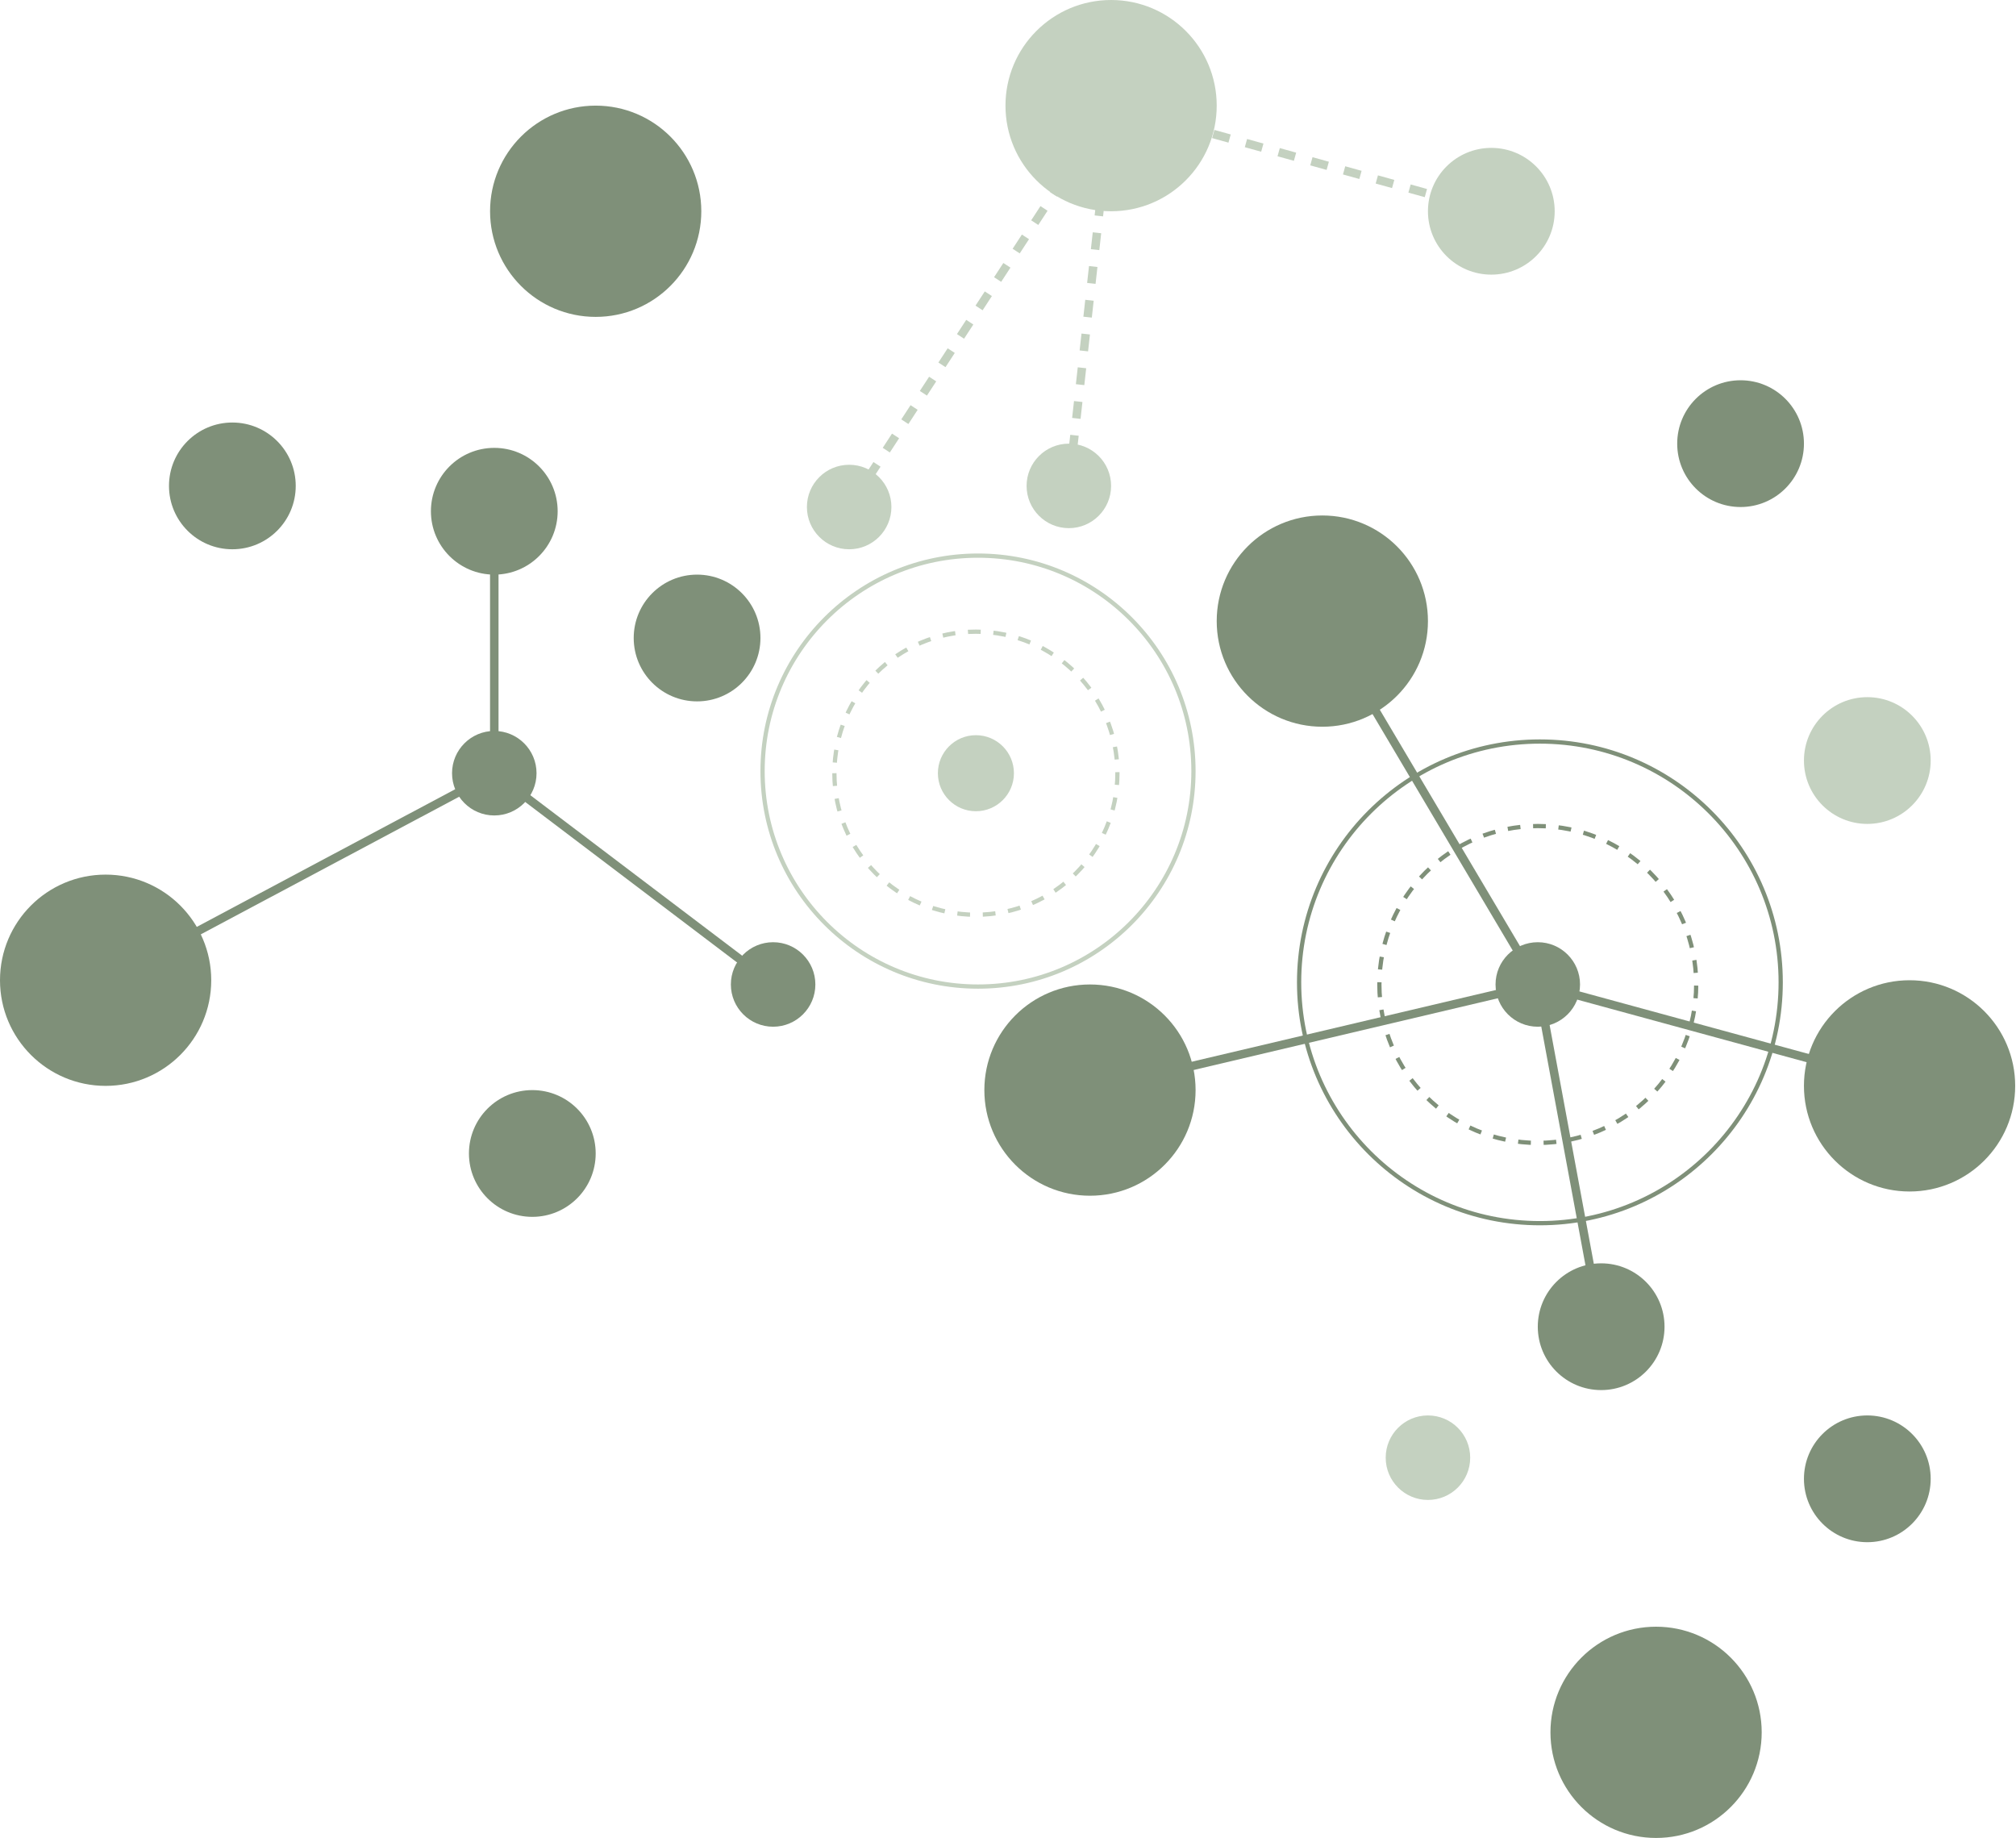
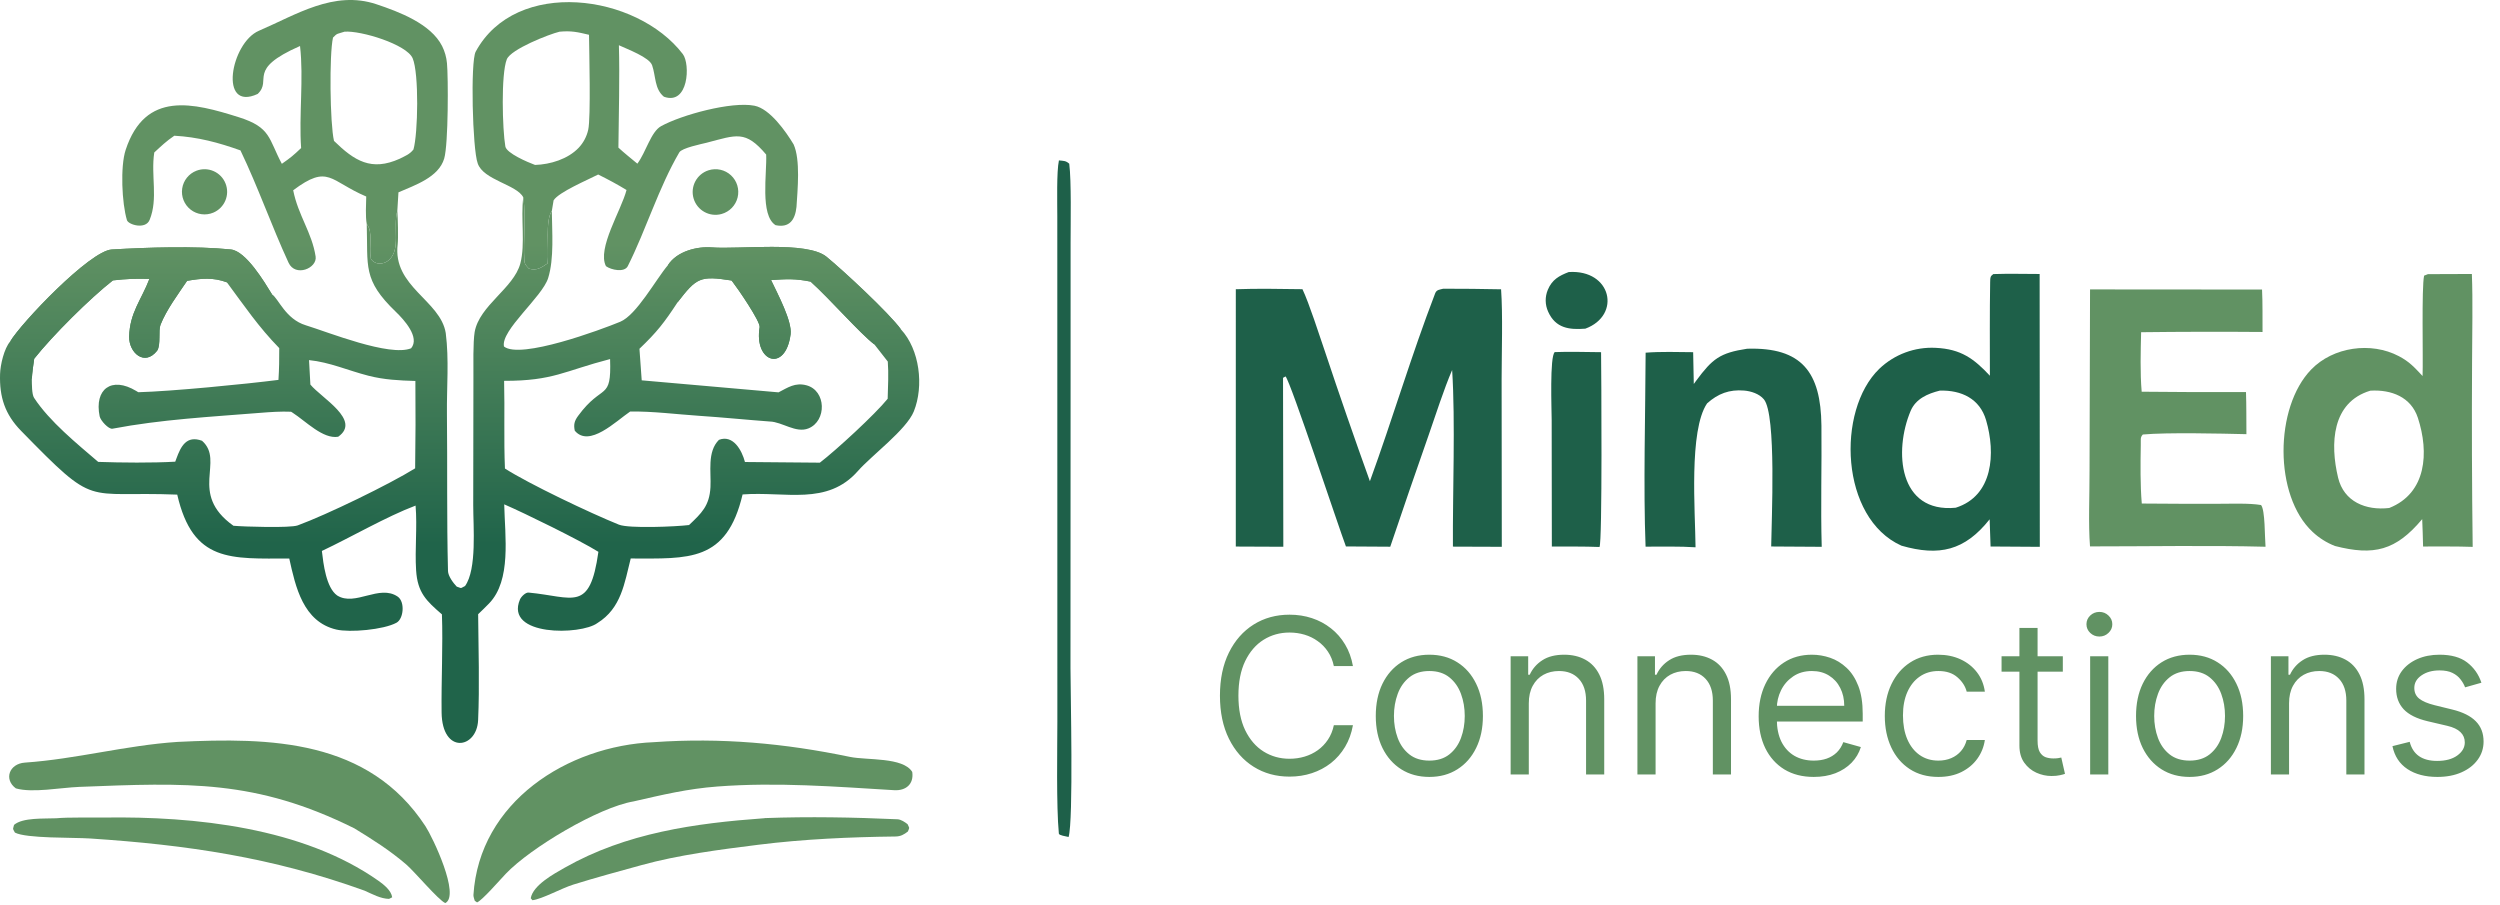
- <svg xmlns="http://www.w3.org/2000/svg" width="950" height="866" viewBox="0 0 950 866" fill="none">
-   <circle cx="523.581" cy="49.77" r="49.77" fill="#C4D1C0" />
-   <circle cx="280.704" cy="99.54" r="49.77" fill="#7F9079" />
-   <circle cx="109.495" cy="228.942" r="29.862" fill="#7F9079" />
-   <circle cx="232.923" cy="240.887" r="29.862" fill="#7F9079" />
-   <circle cx="702.755" cy="99.54" r="29.862" fill="#C4D1C0" />
-   <circle cx="879.936" cy="358.344" r="29.862" fill="#C4D1C0" />
-   <circle cx="879.936" cy="696.782" r="29.862" fill="#7F9079" />
-   <circle cx="820.212" cy="209.034" r="29.862" fill="#7F9079" />
-   <circle cx="250.843" cy="543.489" r="29.862" fill="#7F9079" />
-   <circle cx="364.316" cy="463.857" r="19.908" fill="#7F9079" />
-   <circle cx="400.15" cy="238.896" r="19.908" fill="#C4D1C0" />
-   <circle cx="232.924" cy="364.316" r="19.908" fill="#7F9079" />
-   <circle cx="724.652" cy="463.857" r="19.908" fill="#7F9079" />
-   <circle cx="672.892" cy="686.828" r="19.908" fill="#C4D1C0" />
-   <circle cx="503.672" cy="228.943" r="19.908" fill="#C4D1C0" />
-   <circle cx="754.514" cy="625.112" r="29.862" fill="#7F9079" />
-   <circle cx="623.122" cy="292.649" r="49.77" fill="#7F9079" />
-   <circle cx="899.844" cy="511.635" r="49.77" fill="#7F9079" />
-   <circle cx="513.628" cy="513.628" r="49.77" fill="#7F9079" />
-   <circle cx="780.393" cy="816.231" r="49.77" fill="#7F9079" />
-   <circle cx="49.77" cy="461.866" r="49.77" fill="#7F9079" />
-   <path d="M232.924 364.318V242.879" stroke="#7F9079" stroke-width="4" />
-   <path d="M232.923 364.317L364.316 463.857" stroke="#7F9079" stroke-width="4" />
-   <path d="M623.121 292.648L724.652 463.857" stroke="#7F9079" stroke-width="4" />
-   <path d="M503.674 228.942L523.582 49.77" stroke="#C4D1C0" stroke-width="4" stroke-dasharray="8 8" />
-   <path d="M400.152 238.896L523.582 49.77" stroke="#C4D1C0" stroke-width="4" stroke-dasharray="8 8" />
-   <path d="M702.754 99.54L523.582 49.77" stroke="#C4D1C0" stroke-width="4" stroke-dasharray="8 8" />
-   <path d="M754.514 625.112L724.652 463.857" stroke="#7F9079" stroke-width="4" />
-   <path d="M899.843 511.637L724.652 463.857" stroke="#7F9079" stroke-width="4" />
-   <path d="M513.627 513.627L724.652 463.857" stroke="#7F9079" stroke-width="4" />
-   <path d="M49.77 461.866L232.924 364.316" stroke="#7F9079" stroke-width="4" />
-   <circle cx="29.862" cy="29.862" r="29.862" transform="matrix(-1 0 0 1 358.346 270.748)" fill="#7F9079" />
-   <circle cx="17.917" cy="17.917" r="17.917" transform="matrix(-1 0 0 1 477.793 346.4)" fill="#C4D1C0" />
-   <circle cx="67.687" cy="67.687" r="66.687" transform="matrix(-1 0 0 1 527.562 296.629)" stroke="#C4D1C0" stroke-width="2" stroke-dasharray="6 6" />
-   <circle cx="75.65" cy="75.65" r="74.65" transform="matrix(-1 0 0 1 800.301 388.207)" stroke="#7F9079" stroke-width="2" stroke-dasharray="6 6" />
-   <circle cx="102.526" cy="102.526" r="101.526" transform="matrix(-1 0 0 1 563.396 260.795)" stroke="#C4D1C0" stroke-width="2" />
-   <circle cx="114.471" cy="114.471" r="113.471" transform="matrix(-1 0 0 1 840.119 348.391)" stroke="#7F9079" stroke-width="2" />
+ <svg xmlns="http://www.w3.org/2000/svg" width="992" height="359" viewBox="0 0 992 359" fill="none">
+   <path d="M572.67 114.562C580.321 114.556 587.978 114.633 595.628 114.794C596.344 124.647 595.854 140.247 595.841 150.437L595.912 216.974L576.518 216.903C576.376 195.64 577.53 167.383 576.209 146.82C572.999 154.25 569.583 164.91 566.882 172.662C561.713 187.39 556.641 202.143 551.652 216.936L534.063 216.826C531.137 209.085 512.116 151.484 510.106 149.358L509.107 149.926L509.223 216.955L490.364 216.871L490.37 114.768C499.013 114.446 508.159 114.649 516.815 114.752C519.483 120.357 523.434 132.758 525.626 139.135C531.401 156.478 537.382 173.751 543.576 190.948C552.503 166.436 560.095 140.773 569.467 116.414C570.047 114.893 571.239 114.963 572.67 114.562Z" fill="#1E6049" />
+   <path d="M790.941 108.753C796.806 108.545 803.412 108.707 809.329 108.719L809.394 216.981L789.858 216.852L789.491 206.056C779.616 218.508 769.484 220.829 754.499 216.529C730.181 205.682 728.582 162.908 745.701 146.345C751.708 140.602 759.81 137.591 768.105 138.023C778.076 138.5 783.232 142.278 789.587 149.096C789.587 136.897 789.484 124.092 789.697 111.875C789.729 109.832 789.806 109.657 790.941 108.753ZM776.026 201.466C790.941 196.774 791.908 179.797 788.079 166.732C785.585 158.208 778.308 154.755 769.729 154.994C764.895 156.186 760.151 158.258 758.128 163.073C751.437 178.946 753.332 203.658 776.026 201.466Z" fill="#1E6049" />
+   <path d="M963.398 108.78L980.839 108.716C981.271 119.704 980.929 132.557 980.916 143.681C980.774 168.124 980.852 192.566 981.161 217C974.755 216.768 967.922 216.871 961.477 216.852C961.438 213.32 961.245 209.543 961.129 205.991C950.681 218.457 941.961 220.629 926.498 216.646C923.205 215.357 920.195 213.455 917.623 211.038C902.219 196.684 902.509 161.665 917.082 146.624C925.809 137.616 940.826 135.523 951.848 141.313C956.128 143.565 958.042 145.774 961.277 149.208C961.535 141.974 960.846 114.169 961.883 109.38L963.398 108.78ZM948.045 201.57C962.895 195.698 963.901 179.501 959.415 165.799C956.701 157.522 948.909 154.527 940.556 155.018C925.229 159.607 924.526 176.123 927.762 189.562C930.05 199.056 938.745 202.659 948.045 201.57Z" fill="#619263" />
+   <path d="M829.329 114.84L897.578 114.892C897.843 120.127 897.733 126.414 897.772 131.729C881.716 131.596 865.655 131.628 849.599 131.823C849.419 139.364 849.174 148.005 849.819 155.432C863.618 155.58 877.417 155.629 891.21 155.582C891.397 160.995 891.333 166.829 891.378 172.282C881.014 172.03 860.118 171.541 850.27 172.411C849.129 173.661 849.548 174.415 849.464 176.645C849.335 184.077 849.238 192.45 849.857 199.804C860.054 199.9 870.244 199.933 880.44 199.9C885.281 199.907 892.641 199.604 897.185 200.397C898.835 202.343 898.623 213.159 898.964 216.949C876.431 216.356 851.997 216.82 829.316 216.813C828.613 208.028 829.161 196.007 829.129 186.868L829.329 114.84Z" fill="#619263" />
+   <path d="M693.268 138.374C715.021 137.705 722.517 147.728 722.743 168.853C722.91 184.799 722.401 201.06 722.859 216.974L702.808 216.845C702.924 206.571 704.947 164.471 699.907 158.451C698.07 156.252 694.822 155.206 692.057 154.974C686.204 154.483 681.693 156.198 677.374 160.059C670.072 170.78 672.682 203.039 672.792 217.168C666.714 216.742 659.16 216.923 652.966 216.91C652.044 193.461 652.895 163.843 652.985 139.946C659.031 139.467 665.734 139.69 671.844 139.748L672.096 152.37C672.405 151.939 672.721 151.508 673.037 151.079C679.508 142.33 682.466 140.026 693.268 138.374Z" fill="#1E6049" />
+   <path d="M259.447 294.493C286.095 292.631 311.186 294.906 337.263 300.333C343.981 301.725 358.352 300.352 361.981 306.308C362.681 311.187 359.402 313.817 354.822 313.546C331.332 312.135 308.288 310.298 284.706 312.083C272.781 312.985 262.941 315.364 251.366 318.006C237.538 320.34 210.543 336.382 200.715 346.695C198.19 349.344 191.487 357.111 189.306 358.078L188.381 357.42C188.221 356.924 187.822 355.706 187.857 355.164C190.16 318.245 225.109 295.918 259.447 294.493Z" fill="#619263" />
+   <path d="M70.434 294.39C107.297 292.579 146.253 293.359 168.829 327.855C171.723 332.277 182.683 355.313 176.693 358.336C174.055 357.259 164.462 345.825 161.236 343.06C154.567 337.336 148.005 333.231 140.609 328.687C101.462 309.241 74.265 310.562 31.417 312.238C24.118 312.528 12.814 314.726 6.298 312.831C1.413 309.267 3.652 303.027 9.887 302.602C30.334 301.184 49.957 295.738 70.434 294.39Z" fill="#619263" />
+   <path d="M616.936 139.712C622.608 139.478 629.543 139.707 635.306 139.745C635.402 147.365 635.86 215.434 634.674 217.045C628.59 216.794 621.906 216.891 615.77 216.865L615.705 166.681C615.699 162.942 614.867 141.343 616.936 139.712Z" fill="#1E6049" />
+   <path d="M22.293 324.69C27.093 324.233 36.084 324.478 41.445 324.4C77.271 323.872 120.14 328.345 150.182 349.505C152.371 351.052 155.254 353.373 155.623 356.047L154.378 356.679C151.009 356.608 147.867 354.829 144.691 353.424C108.063 340.198 74.217 335.242 35.73 332.709C28.979 332.264 10.414 332.754 5.918 330.369C4.94 328.461 5.068 329.441 5.571 327.314C9.026 324.355 17.28 324.91 22.293 324.69Z" fill="#619263" />
+   <path d="M303.194 324.677C303.315 324.658 303.438 324.639 303.56 324.619C321.066 323.968 338.645 324.31 356.134 325.09C357.531 325.148 359.114 326.25 360.13 327.036C360.954 328.977 360.953 328.042 360.264 329.924C358.709 331.142 357.404 331.896 355.341 331.922C337.247 332.141 318.934 332.947 300.952 335.196C285.94 337.078 269.163 339.225 254.564 343.273C245.455 345.78 236.514 348.19 227.483 351.007C222.785 352.47 215.157 356.737 211.277 357.208L210.595 356.428C211.494 351.239 219.735 346.772 224.05 344.317C248.443 330.459 275.799 326.663 303.194 324.677Z" fill="#619263" />
+   <path d="M420.18 63.652C422.041 63.844 422.899 63.723 424.277 64.963C425.161 71.932 424.808 88.411 424.813 96.01L424.81 154.315L424.766 265.031C424.77 274.448 425.992 325.354 424.022 332.115C422.926 331.858 420.221 331.471 420.155 330.788C419.103 319.824 419.559 296.775 419.56 286.308L419.543 126.687L419.536 85.916C419.539 80.559 419.218 68.117 420.18 63.652Z" fill="#1E6049" />
+   <path d="M622.46 107.952C639.469 106.826 643.472 125.09 629.06 130.415C622.712 130.902 617.265 130.282 614.307 123.682C613.05 120.929 613.005 117.776 614.178 114.986C615.867 110.949 618.625 109.432 622.46 107.952Z" fill="#1E6049" />
+   <path d="M207.632 78.301C208.819 86.357 207.558 95.296 208.068 103.413C208.165 104.957 208.957 105.563 209.878 106.588C212.922 107.584 214.827 106.166 217.307 104.493C217.885 98.423 216.28 87.59 218.966 83.718C219.04 91.837 219.936 102.56 217.509 110.335C215.156 117.871 198.603 131.102 199.976 137.49C206.448 142.694 238.412 130.854 246.093 127.68C252.604 124.989 260.246 110.854 265.028 105.222C268.615 99.624 276.72 97.698 282.51 98.166C293.093 99.022 320.172 95.527 327.949 101.872C334.361 107.105 352.781 124.184 357.484 130.674C364.948 138.698 366.668 153.171 362.603 163.25C359.67 170.522 345.769 180.802 340.453 186.855C328.209 200.809 311.648 194.905 294.659 196.194C288.304 223.123 273.294 221.628 250.267 221.609C247.787 231.38 246.534 241.344 237.042 247.236C230.491 252.083 200.162 252.572 206.314 237.89C206.785 236.762 208.541 235.021 209.729 235.131C227.59 236.813 234.027 243.233 237.446 218.966C229.95 214.299 208.507 203.787 200.072 200.119C200.361 212.933 202.961 230.226 194.076 239.437C192.655 240.887 191.206 242.318 189.73 243.716C189.853 257.226 190.316 272.418 189.717 285.76C189.204 297.201 175.439 299.411 175.228 282.718C175.069 270.213 175.804 256.079 175.356 243.781C169.214 238.45 165.674 235.228 165.111 226.281C164.577 217.825 165.612 209.149 164.9 200.616C153.354 204.966 139.229 213.197 127.721 218.618C128.313 223.736 129.416 233.197 133.798 236.291C140.917 240.777 150.502 231.721 157.82 236.749C160.763 238.773 160.178 245.547 157.327 247.1C152.172 249.904 138.792 251.051 133.466 249.807C120.278 246.713 117.27 232.888 114.782 221.621C91.643 221.621 76.558 223.355 70.326 196.265C32.838 194.77 38.793 202.092 8.365 170.96C1.978 164.423 -0.267 157.565 0.025 148.411C0.143 144.723 1.619 138.298 4.058 135.469C8.359 128.207 35.621 99.495 44.368 98.99C58.482 98.175 77.249 97.524 91.566 98.981C97.629 99.599 104.912 111.886 107.923 116.785C110.517 118.487 113.281 126.596 121.308 129.061C130.176 131.784 154.607 141.663 163.129 138.201C166.734 133.87 160.268 126.81 157.084 123.751C143.783 110.97 146.047 105.751 145.517 88.866C148.148 92.177 146.291 97.502 147.17 102.753C149.031 105.326 152.389 104.952 154.364 103.151C159.114 98.818 155.84 90.366 157.662 83.625C157.871 85.979 158.076 94.748 157.805 96.92C155.711 113.743 174.785 119.159 176.872 132.158C178.231 142.729 177.228 153.6 177.343 164.266C177.568 185.018 177.235 205.869 177.765 226.584C177.816 228.589 179.861 231.354 181.237 232.772C183.477 233.5 182.412 233.571 184.537 232.527C189.288 225.85 187.768 208.95 187.777 200.422L187.853 149.582C187.863 145.072 187.672 135.9 188.338 131.783C190.179 121.195 203.851 114.391 206.465 104.545C208.511 96.84 206.564 86.598 207.632 78.301ZM13.569 142.345C13.175 145.15 12.772 147.702 12.623 150.541C12.659 152.348 12.604 156.462 13.514 157.854C19.653 167.248 30.572 176.072 38.965 183.278C48.227 183.6 60.361 183.722 69.543 183.194L69.708 182.73L69.994 181.956C71.753 177.135 73.993 172.617 80.166 174.898C89.338 183.026 74.592 195.737 92.624 208.621C96.666 209.001 115.167 209.562 118.127 208.479C129.719 204.225 154.458 192.204 164.728 185.836C164.903 174.28 164.935 162.724 164.824 151.167C158.315 150.97 152.51 150.703 146.151 149.079C138.11 147.025 130.884 143.725 122.623 142.889L123.159 152.595C127.503 157.921 143.516 166.758 134.188 173.3C128.146 174.318 121.395 167.164 116.084 163.748L115.496 163.376C111.555 163.199 107.251 163.495 103.303 163.814C83.639 165.399 63.996 166.416 44.614 170.11C43.114 170.393 39.888 166.9 39.54 165.187C37.359 154.418 44.236 149.226 54.036 155.124L54.87 155.634C68.032 155.285 97.35 152.422 110.49 150.738C110.777 146.298 110.82 142.582 110.803 138.125C102.637 129.793 96.931 121.343 90.028 112.024C84.575 109.999 79.914 110.444 74.235 111.443C70.656 116.76 66.066 122.879 63.69 128.863C62.765 131.191 63.898 136.696 62.379 139.118C57.365 145.563 51.123 139.924 51.252 133.59C51.448 124.07 56.204 118.812 59.284 110.672C53.459 110.54 50.572 110.621 44.804 111.259C35.814 118.278 20.812 133.168 13.569 142.345ZM200.03 151.117C200.324 162.595 199.878 174.589 200.362 185.914C209.829 191.992 234.265 203.619 245.568 208.176C249.538 209.781 268.252 208.976 273.41 208.337C278.322 203.671 281.512 200.751 281.912 193.313C282.239 187.235 280.517 179.288 285.278 174.525C290.938 172.359 294.403 178.734 295.598 183.323L325.324 183.587C331.635 178.759 347.247 164.415 352.227 158.229C352.363 153.444 352.638 148.197 352.275 143.467L346.973 136.687C341.291 132.389 329.178 118.478 321.652 111.75C315.505 110.507 312.158 110.714 305.959 111.131C308.619 116.71 314.377 127.548 313.711 132.637C311.701 148.002 299.092 143.786 301.425 129.826C301.793 127.625 292.667 114.339 290.688 111.831L290.262 111.301C277.771 109.361 276.453 110.133 268.851 119.971C263.553 128.049 260.706 131.737 253.733 138.395C253.995 142.571 254.295 146.745 254.631 150.915L308.921 155.683C312.639 153.762 315.509 151.708 319.952 152.871C327.904 154.951 328.111 167.042 320.782 169.994C315.795 171.998 310.422 167.402 305.447 167.254C296.148 166.571 286.746 165.611 277.461 164.996C268.622 164.41 258.794 163.139 250.046 163.297C244.394 167.132 233.78 177.747 228.065 170.889C227.576 168.518 227.877 167.087 229.402 165.012C239.133 151.76 242.664 159.448 242.084 142.476C223.799 147.213 219.623 151.14 200.03 151.117Z" fill="url(#paint0_linear_1022_4922)" />
+   <path d="M4.058 135.469C8.359 128.207 35.621 99.495 44.368 98.99C58.482 98.175 77.249 97.524 91.566 98.981C97.629 99.599 104.912 111.886 107.923 116.785L106.468 116.895C101.792 113.857 95.52 114.032 90.028 112.024C84.575 109.999 79.914 110.444 74.235 111.443C70.656 116.76 66.066 122.879 63.69 128.863C62.765 131.191 63.898 136.696 62.379 139.118C57.365 145.563 51.123 139.924 51.252 133.59C51.448 124.07 56.204 118.812 59.284 110.672C53.459 110.54 50.572 110.621 44.804 111.259C35.814 118.278 20.812 133.168 13.569 142.345C13.175 145.15 12.772 147.702 12.623 150.541C11.893 148.927 11.946 145.966 11.711 143.993C9.568 141.313 8.754 140.741 5.804 138.971C5.467 136.682 8.452 132.777 9.826 130.57C8.12 132.047 6.594 133.924 5.1 135.642L4.058 135.469Z" fill="url(#paint1_linear_1022_4922)" />
+   <path d="M265.028 105.222C268.615 99.624 276.72 97.698 282.51 98.166C293.093 99.022 320.172 95.527 327.949 101.872C334.361 107.105 352.781 124.184 357.484 130.674C354.516 129.93 353.291 128.952 350.24 129.786C348.447 131.432 348.099 132.609 347.071 134.795L347.303 136.039L346.973 136.687C341.291 132.389 329.178 118.478 321.652 111.75C315.505 110.507 312.158 110.714 305.959 111.131C308.619 116.71 314.377 127.548 313.711 132.637C311.701 148.002 299.092 143.786 301.425 129.826C301.793 127.625 292.667 114.339 290.688 111.831L290.262 111.301C277.771 109.361 276.453 110.133 268.851 119.971C268.285 118.882 267.719 117.541 266.633 116.883C262.243 114.22 266.156 109.965 266.346 105.82L265.028 105.222Z" fill="url(#paint2_linear_1022_4922)" />
+   <path d="M119.049 18.255C97.558 27.706 108.23 31.588 102.252 37.273C86.621 44.515 91.537 17.01 102.722 12.213C117.414 5.914 132.486 -3.958 149.34 1.674C158.351 4.684 170.951 9.426 175.431 18.28C176.489 20.401 177.142 22.701 177.357 25.061C177.883 30.338 177.943 57.19 176.256 62.916C174.057 70.38 164.619 73.478 158.104 76.325L157.662 83.625C155.84 90.366 159.114 98.818 154.364 103.151C152.389 104.952 149.031 105.326 147.17 102.753C146.291 97.502 148.148 92.177 145.517 88.866C144.965 85.867 145.256 81.158 145.32 77.979C130.747 71.784 130.403 64.982 116.337 75.496C118.298 85.458 123.797 92.313 125.239 101.778C125.947 106.425 117.194 110.085 114.493 104.232C107.715 89.546 102.44 74.314 95.417 59.681C86.676 56.558 78.449 54.359 69.166 53.855C65.997 56 63.999 57.938 61.213 60.502C59.805 69.769 62.82 78.79 59.371 87.251C57.767 91.185 51.032 89.201 50.381 87.397C48.356 80.683 47.685 66.085 49.862 59.474C57.647 35.84 76.743 40.825 94.819 46.535C107.537 50.553 106.513 54.998 111.834 65.002C115.307 62.582 116.427 61.663 119.487 58.736C118.563 45.936 120.551 31.049 119.049 18.255ZM132.53 55.911C140.643 63.833 147.354 68.069 158.599 62.989C160.814 61.856 162.54 61.253 164.06 59.314C165.864 53.077 166.301 29.131 163.743 23.129C161.39 17.608 143.147 12.047 136.705 12.574C133.939 13.497 133.853 13.06 132.136 14.913C130.615 21.601 130.926 49.092 132.53 55.911Z" fill="url(#paint3_linear_1022_4922)" />
+   <path d="M207.632 78.301C205.1 73.243 191.728 71.463 189.55 64.802C187.475 59.244 186.634 24.417 188.749 20.509C204.701 -8.97 252.622 -2.5 270.945 21.459C273.965 25.409 273.251 41.93 263.44 38.38C259.677 35.31 260.265 30.286 258.765 25.914C257.681 22.756 249.096 19.595 245.577 17.948C245.937 30.978 245.505 45.445 245.384 58.577C247.698 60.716 250.461 62.911 252.906 64.945C256.319 60.392 258.275 52.291 262.319 50.06C270.375 45.613 290.239 40.159 299.363 41.948C305.524 43.156 311.863 52.237 314.903 57.288C317.665 63.372 316.47 75.364 316.045 82.109C315.522 87.094 313.344 90.546 307.743 89.346C301.485 85.393 304.374 68.704 304.017 61.326C295.737 51.547 292.28 53.549 280.378 56.638C278.33 57.148 270.561 58.727 269.552 60.452C261.309 74.555 256.461 90.929 249.112 105.592C247.793 108.224 242.534 107.148 240.445 105.616C236.844 98.602 246.544 83.425 248.607 75.392C244.611 72.973 241.545 71.338 237.359 69.245C233.265 71.36 221.715 76.218 219.666 79.496C219.432 80.883 219.163 82.331 218.966 83.718C216.28 87.59 217.885 98.423 217.307 104.493C214.827 106.166 212.922 107.584 209.878 106.588C208.957 105.563 208.165 104.957 208.068 103.413C207.558 95.296 208.819 86.357 207.632 78.301ZM212.31 65.451C218.416 65.248 225.321 63.14 229.615 58.645C231.504 56.644 232.815 54.167 233.407 51.48C234.476 46.762 233.79 20.247 233.718 13.803C229.247 12.746 226.799 12.139 222.037 12.576C217.868 13.567 202.664 19.557 201.092 23.554C198.758 29.489 199.358 51.372 200.518 58.096C200.984 60.802 209.364 64.362 212.31 65.451Z" fill="url(#paint4_linear_1022_4922)" />
+   <path d="M281.133 67.576C284.251 66.575 287.668 67.338 290.065 69.571C292.462 71.803 293.466 75.157 292.688 78.34C291.911 81.522 289.475 84.035 286.319 84.912C281.571 86.23 276.641 83.507 275.229 78.786C273.817 74.066 276.441 69.083 281.133 67.576Z" fill="url(#paint5_linear_1022_4922)" />
+   <path d="M77.945 67.744C82.52 65.987 87.659 68.229 89.482 72.778C91.305 77.328 89.136 82.498 84.613 84.386C81.629 85.631 78.206 85.174 75.654 83.188C73.102 81.202 71.818 77.995 72.292 74.797C72.767 71.599 74.927 68.903 77.945 67.744Z" fill="url(#paint6_linear_1022_4922)" />
+   <path d="M536.845 264.306H529.271C528.823 262.128 528.039 260.214 526.919 258.565C525.82 256.916 524.476 255.531 522.888 254.412C521.32 253.271 519.58 252.416 517.666 251.846C515.752 251.276 513.757 250.991 511.68 250.991C507.893 250.991 504.463 251.948 501.388 253.862C498.334 255.776 495.901 258.595 494.089 262.321C492.298 266.047 491.402 270.618 491.402 276.034C491.402 281.449 492.298 286.02 494.089 289.746C495.901 293.472 498.334 296.292 501.388 298.206C504.463 300.119 507.893 301.076 511.68 301.076C513.757 301.076 515.752 300.791 517.666 300.221C519.58 299.651 521.32 298.806 522.888 297.686C524.476 296.546 525.82 295.152 526.919 293.502C528.039 291.833 528.823 289.919 529.271 287.761H536.845C536.275 290.957 535.236 293.818 533.73 296.343C532.223 298.867 530.35 301.015 528.111 302.787C525.871 304.537 523.356 305.871 520.567 306.787C517.798 307.703 514.836 308.162 511.68 308.162C506.346 308.162 501.602 306.858 497.449 304.252C493.295 301.646 490.027 297.941 487.645 293.136C485.263 288.331 484.072 282.63 484.072 276.034C484.072 269.437 485.263 263.736 487.645 258.931C490.027 254.126 493.295 250.421 497.449 247.815C501.602 245.209 506.346 243.906 511.68 243.906C514.836 243.906 517.798 244.364 520.567 245.28C523.356 246.196 525.871 247.54 528.111 249.311C530.35 251.062 532.223 253.2 533.73 255.725C535.236 258.229 536.275 261.09 536.845 264.306ZM567.163 308.284C562.928 308.284 559.213 307.276 556.016 305.26C552.84 303.245 550.356 300.425 548.565 296.801C546.793 293.177 545.908 288.942 545.908 284.096C545.908 279.21 546.793 274.944 548.565 271.3C550.356 267.656 552.84 264.826 556.016 262.81C559.213 260.794 562.928 259.787 567.163 259.787C571.398 259.787 575.104 260.794 578.28 262.81C581.476 264.826 583.96 267.656 585.731 271.3C587.523 274.944 588.419 279.21 588.419 284.096C588.419 288.942 587.523 293.177 585.731 296.801C583.96 300.425 581.476 303.245 578.28 305.26C575.104 307.276 571.398 308.284 567.163 308.284ZM567.163 301.809C570.38 301.809 573.027 300.985 575.104 299.336C577.18 297.686 578.717 295.518 579.715 292.831C580.713 290.143 581.212 287.232 581.212 284.096C581.212 280.961 580.713 278.039 579.715 275.331C578.717 272.623 577.18 270.435 575.104 268.765C573.027 267.096 570.38 266.261 567.163 266.261C563.946 266.261 561.3 267.096 559.223 268.765C557.146 270.435 555.609 272.623 554.611 275.331C553.614 278.039 553.115 280.961 553.115 284.096C553.115 287.232 553.614 290.143 554.611 292.831C555.609 295.518 557.146 297.686 559.223 299.336C561.3 300.985 563.946 301.809 567.163 301.809ZM606.628 279.088V307.306H599.421V260.397H606.384V267.727H606.995C608.094 265.345 609.764 263.431 612.003 261.985C614.243 260.519 617.134 259.787 620.677 259.787C623.853 259.787 626.632 260.438 629.014 261.741C631.396 263.024 633.249 264.978 634.572 267.605C635.896 270.211 636.557 273.509 636.557 277.5V307.306H629.35V277.988C629.35 274.303 628.393 271.432 626.479 269.376C624.565 267.299 621.939 266.261 618.6 266.261C616.299 266.261 614.243 266.76 612.431 267.757C610.639 268.755 609.224 270.211 608.186 272.125C607.147 274.038 606.628 276.359 606.628 279.088ZM656.935 279.088V307.306H649.728V260.397H656.691V267.727H657.301C658.401 265.345 660.07 263.431 662.31 261.985C664.549 260.519 667.441 259.787 670.983 259.787C674.159 259.787 676.938 260.438 679.321 261.741C681.703 263.024 683.555 264.978 684.879 267.605C686.202 270.211 686.864 273.509 686.864 277.5V307.306H679.656V277.988C679.656 274.303 678.7 271.432 676.786 269.376C674.872 267.299 672.246 266.261 668.906 266.261C666.606 266.261 664.549 266.76 662.737 267.757C660.946 268.755 659.531 270.211 658.492 272.125C657.454 274.038 656.935 276.359 656.935 279.088ZM719.702 308.284C715.182 308.284 711.283 307.286 708.005 305.291C704.747 303.275 702.233 300.465 700.462 296.862C698.711 293.238 697.835 289.023 697.835 284.218C697.835 279.413 698.711 275.179 700.462 271.514C702.233 267.829 704.697 264.958 707.852 262.902C711.028 260.825 714.734 259.787 718.969 259.787C721.412 259.787 723.825 260.194 726.207 261.008C728.589 261.822 730.757 263.146 732.712 264.978C734.666 266.79 736.224 269.193 737.384 272.186C738.545 275.179 739.125 278.864 739.125 283.241V286.295H702.966V280.065H731.796C731.796 277.418 731.266 275.056 730.207 272.98C729.169 270.903 727.683 269.264 725.749 268.063C723.835 266.862 721.575 266.261 718.969 266.261C716.098 266.261 713.614 266.974 711.517 268.399C709.44 269.804 707.842 271.636 706.722 273.896C705.603 276.156 705.043 278.579 705.043 281.164V285.318C705.043 288.86 705.653 291.863 706.875 294.327C708.117 296.77 709.837 298.633 712.036 299.916C714.235 301.178 716.79 301.809 719.702 301.809C721.595 301.809 723.305 301.545 724.832 301.015C726.38 300.465 727.713 299.651 728.833 298.572C729.953 297.473 730.818 296.108 731.429 294.48L738.392 296.434C737.659 298.796 736.427 300.873 734.697 302.664C732.966 304.436 730.828 305.82 728.283 306.818C725.738 307.795 722.878 308.284 719.702 308.284ZM769.146 308.284C764.748 308.284 760.961 307.245 757.785 305.169C754.609 303.092 752.166 300.231 750.455 296.587C748.745 292.943 747.89 288.779 747.89 284.096C747.89 279.332 748.765 275.128 750.516 271.483C752.288 267.818 754.751 264.958 757.907 262.902C761.083 260.825 764.789 259.787 769.023 259.787C772.322 259.787 775.294 260.397 777.941 261.619C780.588 262.84 782.756 264.551 784.446 266.75C786.136 268.948 787.184 271.514 787.592 274.446H780.384C779.835 272.308 778.613 270.414 776.72 268.765C774.846 267.096 772.322 266.261 769.146 266.261C766.336 266.261 763.872 266.994 761.755 268.46C759.658 269.905 758.019 271.952 756.838 274.598C755.678 277.225 755.097 280.309 755.097 283.852C755.097 287.476 755.667 290.632 756.808 293.319C757.968 296.007 759.597 298.094 761.694 299.58C763.811 301.066 766.295 301.809 769.146 301.809C771.019 301.809 772.719 301.483 774.246 300.832C775.773 300.18 777.066 299.244 778.124 298.022C779.183 296.801 779.936 295.335 780.384 293.625H787.592C787.184 296.394 786.177 298.888 784.568 301.107C782.98 303.306 780.873 305.057 778.247 306.36C775.64 307.642 772.607 308.284 769.146 308.284ZM818.528 260.397V266.505H794.219V260.397H818.528ZM801.304 249.159H808.511V293.869C808.511 295.905 808.807 297.432 809.397 298.45C810.008 299.447 810.782 300.119 811.718 300.465C812.675 300.791 813.683 300.954 814.742 300.954C815.536 300.954 816.187 300.913 816.696 300.832C817.205 300.73 817.612 300.649 817.918 300.588L819.384 307.062C818.895 307.245 818.213 307.429 817.337 307.612C816.462 307.815 815.352 307.917 814.009 307.917C811.973 307.917 809.977 307.479 808.023 306.604C806.089 305.729 804.48 304.395 803.198 302.603C801.935 300.812 801.304 298.552 801.304 295.823V249.159ZM829.37 307.306V260.397H836.577V307.306H829.37ZM833.035 252.579C831.63 252.579 830.419 252.101 829.401 251.144C828.403 250.187 827.904 249.037 827.904 247.693C827.904 246.349 828.403 245.199 829.401 244.242C830.419 243.285 831.63 242.806 833.035 242.806C834.44 242.806 835.641 243.285 836.639 244.242C837.657 245.199 838.166 246.349 838.166 247.693C838.166 249.037 837.657 250.187 836.639 251.144C835.641 252.101 834.44 252.579 833.035 252.579ZM868.835 308.284C864.6 308.284 860.885 307.276 857.688 305.26C854.512 303.245 852.028 300.425 850.236 296.801C848.465 293.177 847.579 288.942 847.579 284.096C847.579 279.21 848.465 274.944 850.236 271.3C852.028 267.656 854.512 264.826 857.688 262.81C860.885 260.794 864.6 259.787 868.835 259.787C873.07 259.787 876.775 260.794 879.952 262.81C883.148 264.826 885.632 267.656 887.403 271.3C889.195 274.944 890.091 279.21 890.091 284.096C890.091 288.942 889.195 293.177 887.403 296.801C885.632 300.425 883.148 303.245 879.952 305.26C876.775 307.276 873.07 308.284 868.835 308.284ZM868.835 301.809C872.052 301.809 874.699 300.985 876.775 299.336C878.852 297.686 880.389 295.518 881.387 292.831C882.385 290.143 882.883 287.232 882.883 284.096C882.883 280.961 882.385 278.039 881.387 275.331C880.389 272.623 878.852 270.435 876.775 268.765C874.699 267.096 872.052 266.261 868.835 266.261C865.618 266.261 862.971 267.096 860.895 268.765C858.818 270.435 857.281 272.623 856.283 275.331C855.286 278.039 854.787 280.961 854.787 284.096C854.787 287.232 855.286 290.143 856.283 292.831C857.281 295.518 858.818 297.686 860.895 299.336C862.971 300.985 865.618 301.809 868.835 301.809ZM908.3 279.088V307.306H901.093V260.397H908.056V267.727H908.667C909.766 265.345 911.436 263.431 913.675 261.985C915.915 260.519 918.806 259.787 922.348 259.787C925.525 259.787 928.304 260.438 930.686 261.741C933.068 263.024 934.921 264.978 936.244 267.605C937.567 270.211 938.229 273.509 938.229 277.5V307.306H931.022V277.988C931.022 274.303 930.065 271.432 928.151 269.376C926.237 267.299 923.611 266.261 920.272 266.261C917.971 266.261 915.915 266.76 914.103 267.757C912.311 268.755 910.896 270.211 909.858 272.125C908.819 274.038 908.3 276.359 908.3 279.088ZM984.627 270.903L978.152 272.735C977.745 271.656 977.144 270.608 976.35 269.59C975.577 268.551 974.518 267.696 973.174 267.024C971.83 266.353 970.11 266.017 968.013 266.017C965.142 266.017 962.75 266.678 960.836 268.002C958.943 269.305 957.996 270.964 957.996 272.98C957.996 274.771 958.647 276.186 959.951 277.225C961.254 278.263 963.29 279.128 966.058 279.821L973.022 281.531C977.216 282.549 980.341 284.106 982.397 286.203C984.454 288.28 985.482 290.957 985.482 294.235C985.482 296.923 984.708 299.325 983.161 301.443C981.634 303.56 979.496 305.23 976.747 306.451C973.999 307.673 970.802 308.284 967.158 308.284C962.373 308.284 958.413 307.245 955.278 305.169C952.143 303.092 950.157 300.058 949.323 296.068L956.164 294.358C956.815 296.882 958.047 298.776 959.859 300.038C961.691 301.3 964.084 301.931 967.036 301.931C970.395 301.931 973.062 301.219 975.037 299.794C977.032 298.348 978.03 296.617 978.03 294.602C978.03 292.973 977.46 291.609 976.32 290.51C975.18 289.39 973.429 288.555 971.067 288.005L963.249 286.173C958.953 285.155 955.797 283.577 953.781 281.439C951.786 279.281 950.789 276.583 950.789 273.346C950.789 270.699 951.532 268.358 953.018 266.322C954.525 264.286 956.571 262.688 959.156 261.527C961.763 260.367 964.715 259.787 968.013 259.787C972.655 259.787 976.299 260.805 978.946 262.84C981.613 264.876 983.507 267.564 984.627 270.903Z" fill="#619263" />
+   <defs>
+     <linearGradient id="paint0_linear_1022_4922" x1="182.338" y1="96.806" x2="182.338" y2="215.806" gradientUnits="userSpaceOnUse">
+       <stop stop-color="#619263" />
+       <stop offset="1" stop-color="#20644A" />
+     </linearGradient>
+     <linearGradient id="paint1_linear_1022_4922" x1="182.338" y1="96.806" x2="182.338" y2="215.806" gradientUnits="userSpaceOnUse">
+       <stop stop-color="#619263" />
+       <stop offset="1" stop-color="#20644A" />
+     </linearGradient>
+     <linearGradient id="paint2_linear_1022_4922" x1="182.338" y1="96.806" x2="182.338" y2="215.806" gradientUnits="userSpaceOnUse">
+       <stop stop-color="#619263" />
+       <stop offset="1" stop-color="#20644A" />
+     </linearGradient>
+     <linearGradient id="paint3_linear_1022_4922" x1="182.338" y1="96.806" x2="182.338" y2="215.806" gradientUnits="userSpaceOnUse">
+       <stop stop-color="#619263" />
+       <stop offset="1" stop-color="#20644A" />
+     </linearGradient>
+     <linearGradient id="paint4_linear_1022_4922" x1="182.338" y1="96.806" x2="182.338" y2="215.806" gradientUnits="userSpaceOnUse">
+       <stop stop-color="#619263" />
+       <stop offset="1" stop-color="#20644A" />
+     </linearGradient>
+     <linearGradient id="paint5_linear_1022_4922" x1="182.338" y1="96.806" x2="182.338" y2="215.806" gradientUnits="userSpaceOnUse">
+       <stop stop-color="#619263" />
+       <stop offset="1" stop-color="#20644A" />
+     </linearGradient>
+     <linearGradient id="paint6_linear_1022_4922" x1="182.338" y1="96.806" x2="182.338" y2="215.806" gradientUnits="userSpaceOnUse">
+       <stop stop-color="#619263" />
+       <stop offset="1" stop-color="#20644A" />
+     </linearGradient>
+   </defs>
</svg>
